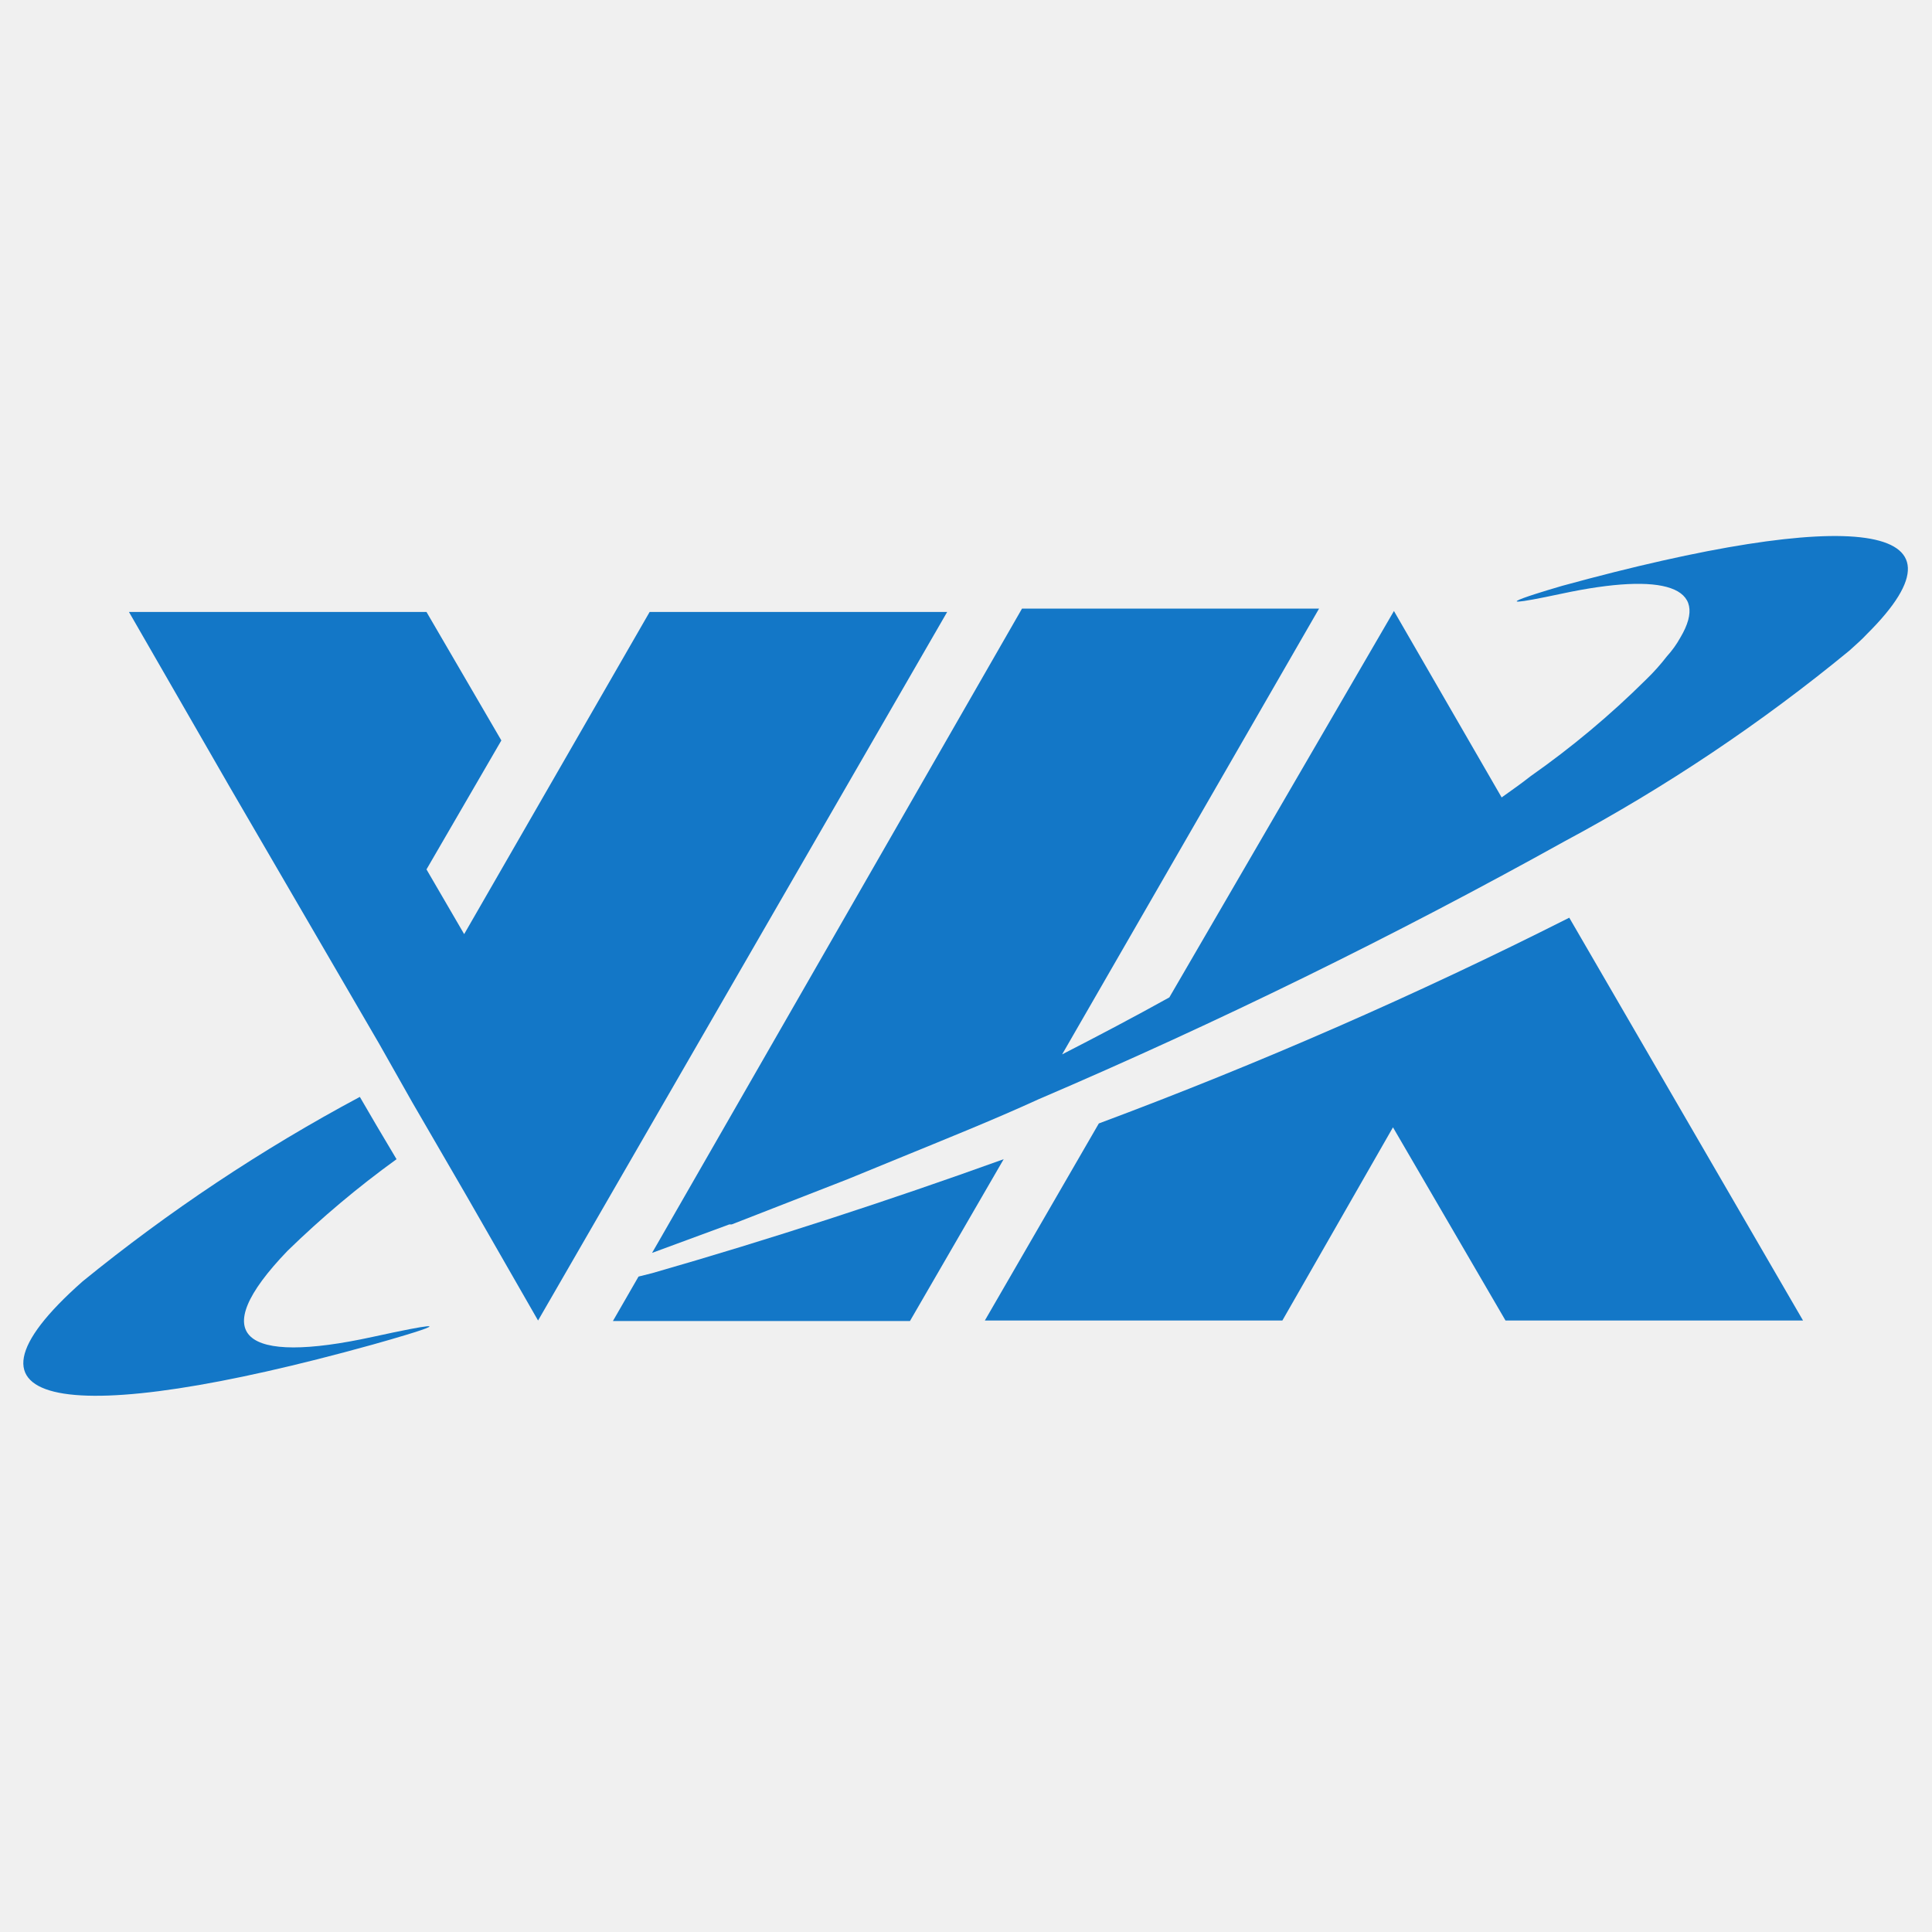
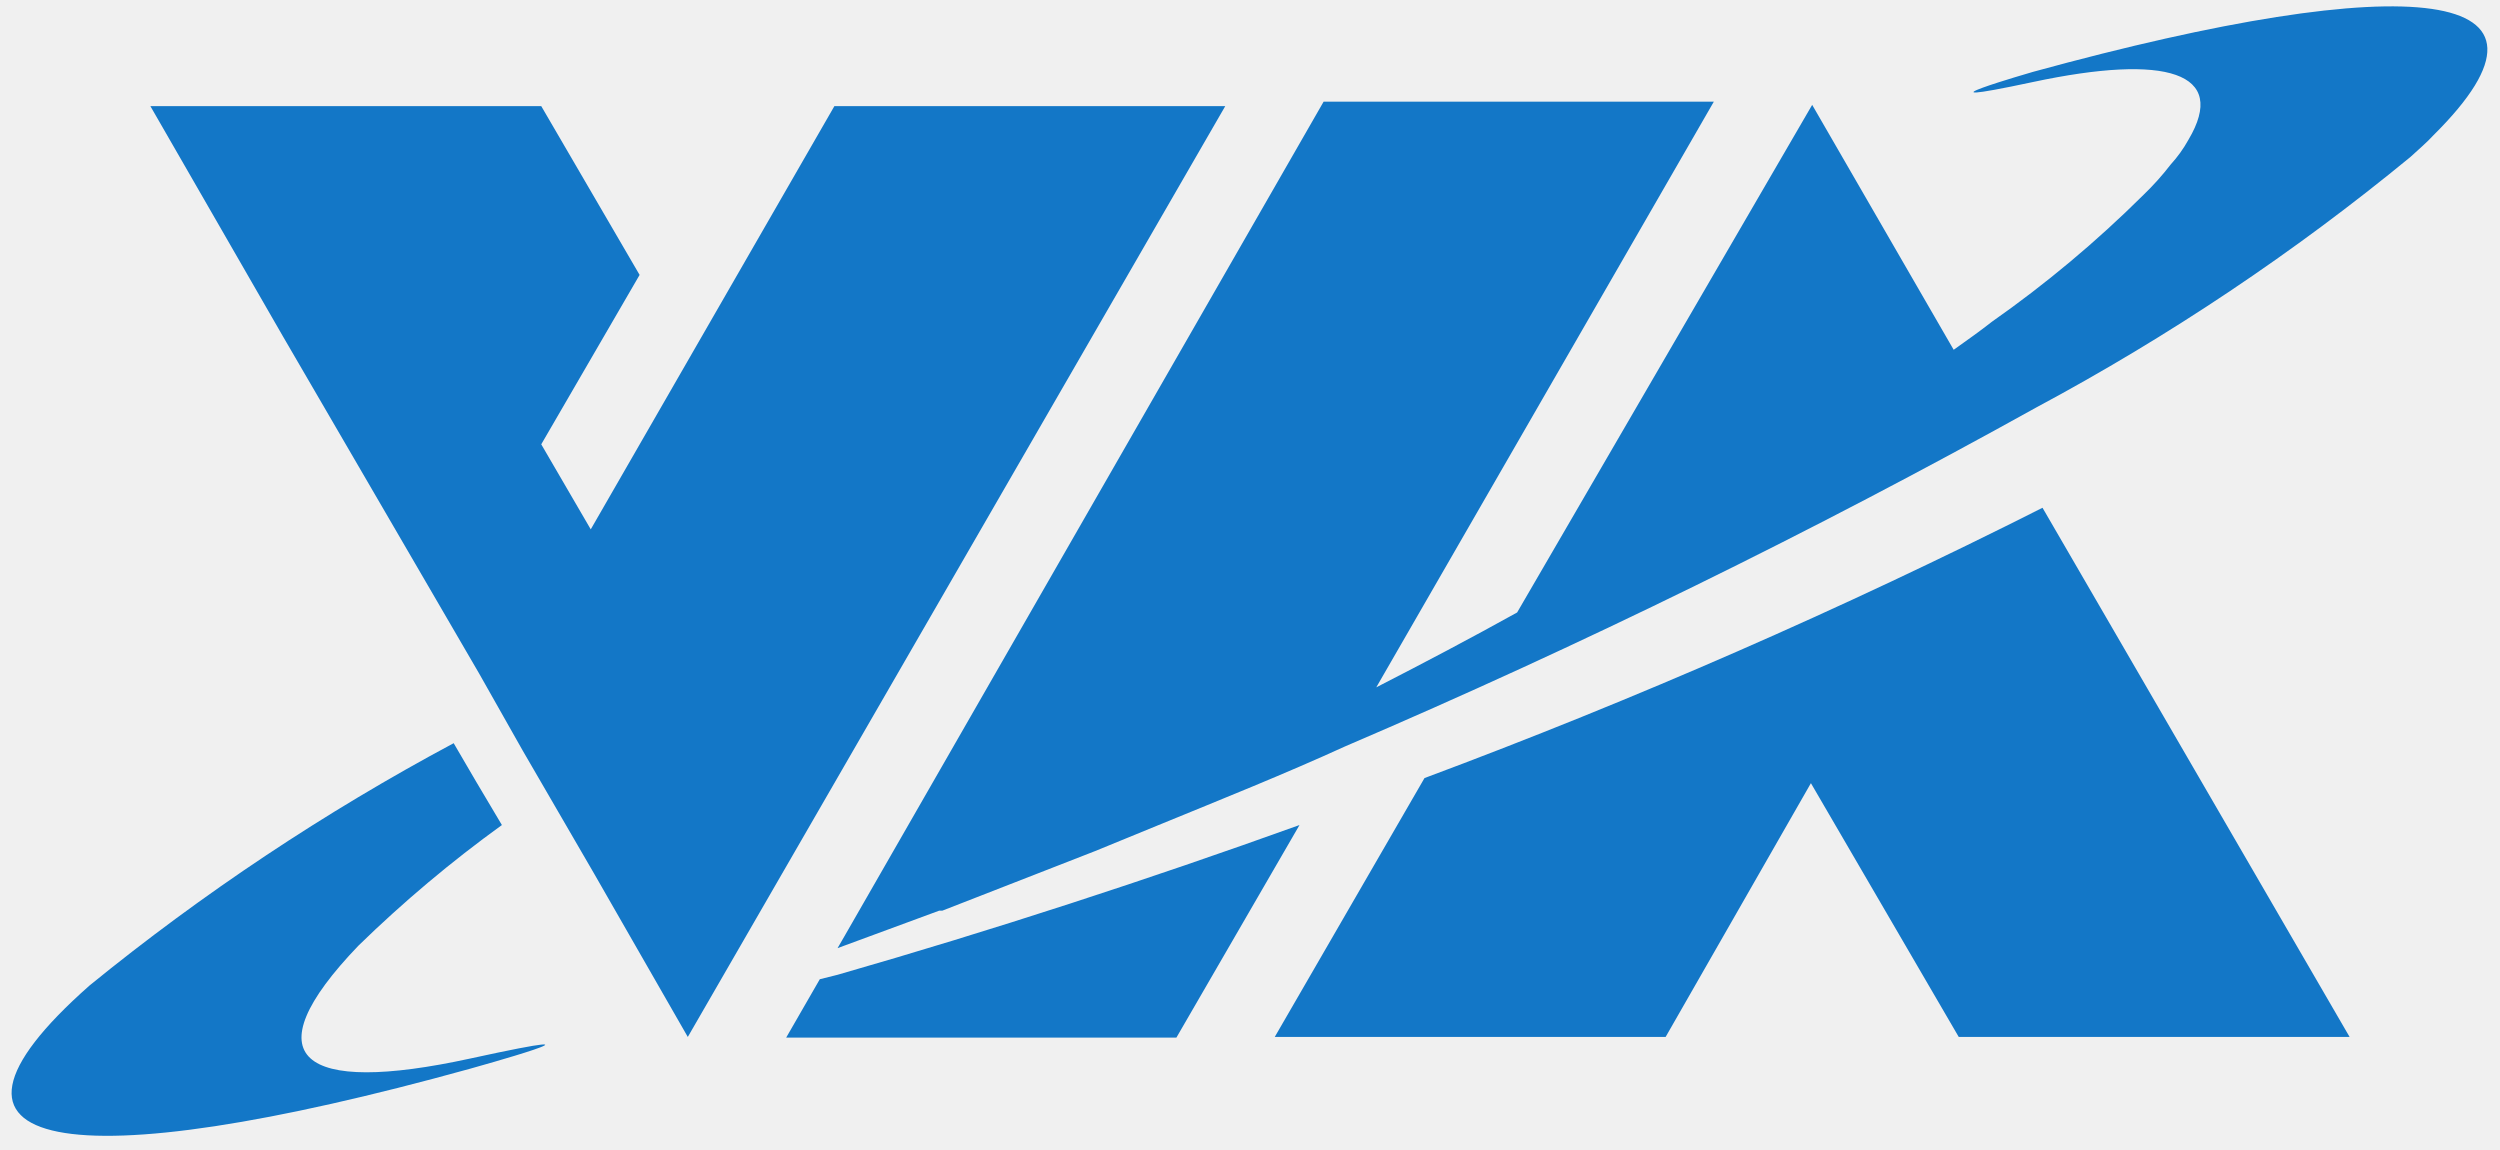
- <svg xmlns="http://www.w3.org/2000/svg" id="Layer_1" data-name="Layer 1" viewBox="0 0 40 40">
+ <svg xmlns="http://www.w3.org/2000/svg" width="200" height="92" fill="none">
+   <g fill="#1377C7" clip-path="url(#a)">
+     <path d="m67.005 77.983-1.421.355-2.69 4.67h31.218l9.848-17.005c-12.132 4.365-24.569 8.426-36.955 11.98M66.751 8.49 47.26 42.348l-3.96-6.802 7.868-13.553L43.3 8.49H12.03l10.61 18.427L38.324 53.87l3.502 6.193 5.686 9.797 7.512 13.096L98.02 8.49zM113.959 62.246l-11.98 20.711h31.27l11.624-20.304L156.7 82.957h31.269l-24.568-42.335a489 489 0 0 1-49.442 21.624M7.157 78.846c-15.228 13.451-1.573 15.532 30.457 6.65 0 0 13.503-3.757 0-.813s-17.614 0-8.934-9.036a102 102 0 0 1 11.472-9.644l-2.08-3.503-1.778-3.045a182.3 182.3 0 0 0-29.137 19.39M192.842 12.551c.66-.609 1.32-1.167 1.828-1.726 11.98-11.878-1.675-13.4-32.031-5.076 0 0-10.71 3.097 0 .812 10.711-2.284 15.635-.761 12.437 4.62a10.5 10.5 0 0 1-1.421 1.98 22 22 0 0 1-2.183 2.436 93 93 0 0 1-12.132 10.152c-.965.762-1.98 1.472-3.046 2.234l-11.32-19.594-23.604 40.609c-3.654 2.03-7.411 4.01-11.269 5.99l27.005-46.853h-31.218L67.563 74.886l-.558.965 8.122-2.995h.254l12.233-4.772 5.076-2.081c5.076-2.081 10.152-4.112 14.924-6.294a600 600 0 0 0 55.279-27.107 183.6 183.6 0 0 0 29.949-20.05" />
+   </g>
  <defs>
-     <style>.cls-1{fill:#1377c7;}</style>
+     <clipPath id="a">
+       <path fill="#fff" d="M0 .447h200v91.371H0z" />
+     </clipPath>
  </defs>
-   <g id="layer1">
-     <g id="g32715">
-       <path id="path32665" class="cls-1" d="M13.5,26.36l-.28.07-.53.92h6.15L20.78,24C18.39,24.86,15.94,25.66,13.5,26.36Z" />
-       <path id="path32667" class="cls-1" d="M13.45,12.67,9.61,19.34,8.83,18l1.55-2.67L8.83,12.67H2.67L4.76,16.3h0l3.09,5.31.69,1.22,1.12,1.93h0l1.48,2.58,8.47-14.67Z" />
-       <path id="path32669" class="cls-1" d="M22.75,23.26l-2.36,4.08h6.16l2.29-4,2.33,4h6.16L32.49,19A96.32,96.32,0,0,1,22.75,23.26Z" />
-       <path id="path32671" class="cls-1" d="M1.71,26.53c-3,2.65-.31,3.06,6,1.31,0,0,2.66-.74,0-.16s-3.47,0-1.76-1.78A20.1,20.1,0,0,1,8.21,24l-.41-.69-.35-.6A35.91,35.91,0,0,0,1.71,26.53Z" />
-       <path id="path32673" class="cls-1" d="M38.29,13.47c.13-.12.26-.23.36-.34,2.36-2.34-.33-2.64-6.31-1,0,0-2.11.61,0,.16s3.08-.15,2.45.91a2.07,2.07,0,0,1-.28.39,4.4,4.4,0,0,1-.43.48,18.37,18.37,0,0,1-2.39,2c-.19.15-.39.29-.6.44l-2.23-3.86-4.65,8c-.72.4-1.46.79-2.22,1.18l5.32-9.23H21.16L13.61,25.75l-.11.19,0,0,1.6-.59h.05l2.41-.94,1-.41c1-.41,2-.81,2.94-1.24a118.21,118.21,0,0,0,10.89-5.34A36.17,36.17,0,0,0,38.29,13.47Z" />
-     </g>
-   </g>
</svg>
